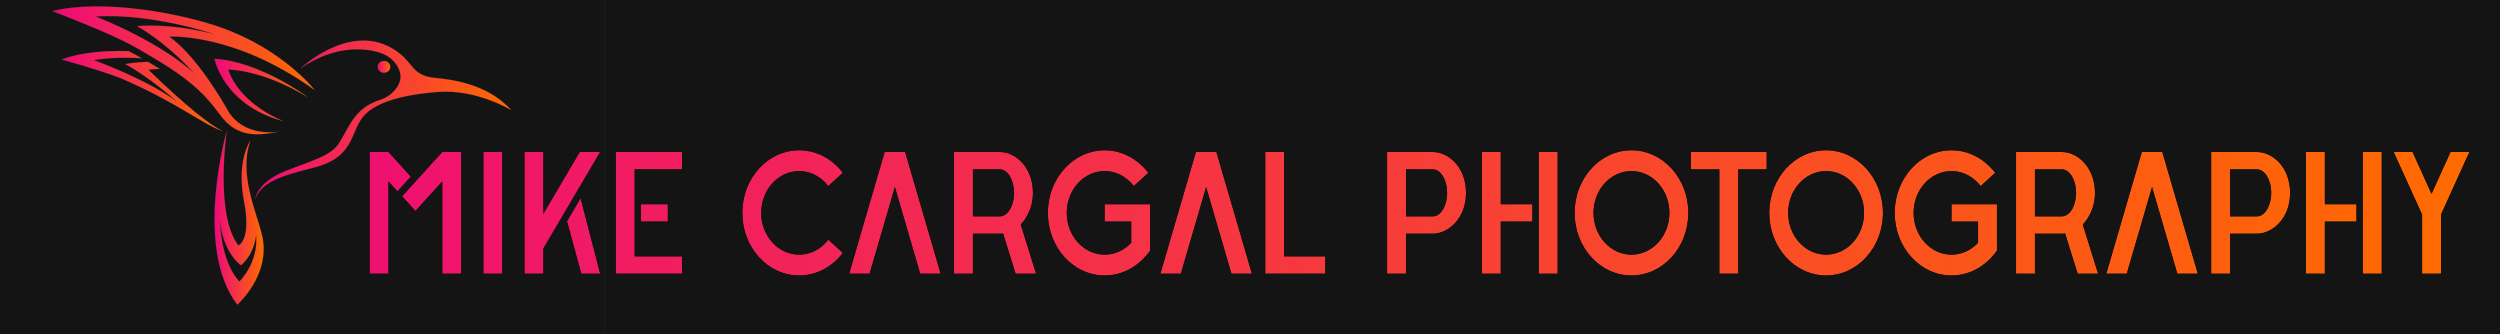
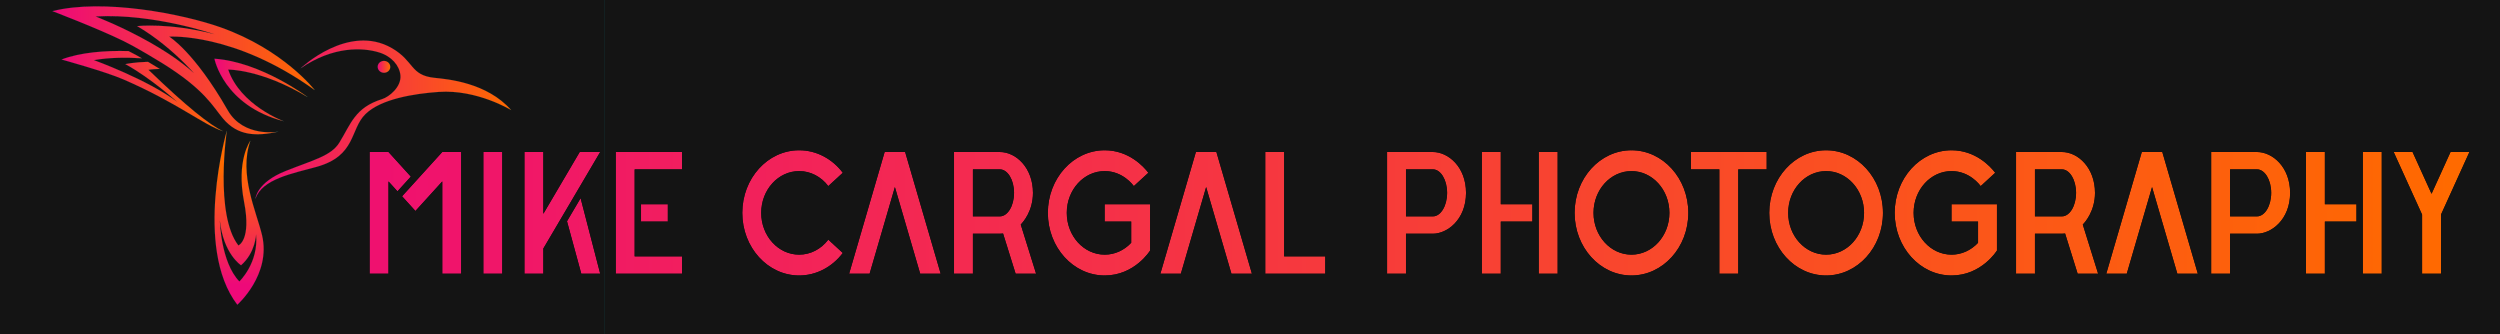
<svg xmlns="http://www.w3.org/2000/svg" width="100%" height="100%" viewBox="0 0 46875 6250" version="1.1" xml:space="preserve" style="fill-rule:evenodd;clip-rule:evenodd;stroke-linecap:round;stroke-linejoin:round;stroke-miterlimit:1.5;">
  <g transform="matrix(1.03596,0,0,1,3373.56,1250)">
    <rect x="-78.161" y="-484.301" width="41601.9" height="5407.84" style="fill:url(#_Linear1);" />
  </g>
  <g transform="matrix(1.09449,0,0,1,6738.24,2250)">
    <clipPath id="_clip2">
      <rect x="-1867.59" y="-1301.96" width="39434.2" height="6948.08" />
    </clipPath>
    <g clip-path="url(#_clip2)">
      <path d="M37469.1,-1301.96L37469.1,5646.12L-1965.18,5646.12L-1965.18,-1301.96L37469.1,-1301.96ZM1419.7,599.654L730.704,1430L960.367,1706.78L1419.7,1153.22L1419.7,2882.99L1744.49,2882.99L1744.49,599.654L1419.7,599.654ZM2448.22,2882.99L2448.22,599.654L2123.42,599.654L2123.42,2882.99L2448.22,2882.99ZM35823.7,599.654L35498.9,1382.51L35174.1,599.654L34849.3,599.654L35336.5,1773.94L35336.5,2882.99L35661.3,2882.99L35661.3,1773.94L36148.5,599.654L35823.7,599.654ZM3774.47,599.654L3151.94,1757.16L3151.94,599.654L2827.15,599.654L2827.15,2882.99L3151.94,2882.99L3151.94,2410.01L4126.33,599.654L3774.47,599.654ZM3556.41,1898.28L3801.53,2882.99L4126.33,2882.99L3790,1464.3L3556.41,1898.28ZM12767.2,1578.23L12767.2,1904.42L13222,1904.42L13222,2301.98C13100.8,2444.69 12938,2524.47 12768.6,2524.18C12409.8,2524.18 12119,2173.69 12119,1741.32C12119,1308.95 12409.8,958.464 12768.6,958.464C13079.7,958.464 13253.3,1219.38 13267.6,1240.13L13517.1,989.55C13435.7,871.827 13179.8,567.035 12768.6,567.035C12230.5,567.035 11794.2,1092.79 11794.2,1741.32C11794.2,2389.85 12230.5,2915.61 12768.6,2915.61C13282.9,2915.61 13545.9,2449.58 13546.8,2448.14L13546.8,1578.23L12767.2,1578.23ZM14682.2,599.654L14330.3,599.654L13721.3,2882.99L14073.2,2882.99L14506.2,1259.28L14939.3,2882.99L15291.2,2882.99L14682.2,599.654ZM15843.3,2556.8L15843.3,599.654L15518.5,599.654L15518.5,2882.99L16547,2882.99L16547,2556.8L15843.3,2556.8ZM18390.3,599.654L17605.3,599.654L17605.3,2882.99L17930.1,2882.99L17930.1,2132.75L18390.3,2132.75C18635,2132.75 18958.7,1870.17 18958.7,1366.2C18958.7,878.547 18654,599.654 18390.3,599.654ZM18390.3,1806.56L17930.1,1806.56L17930.1,925.845L18390.3,925.845C18524.8,925.845 18633.9,1122.99 18633.9,1366.2C18633.9,1609.41 18524.8,1806.56 18390.3,1806.56ZM19554.1,599.654L19229.3,599.654L19229.3,2882.99L19554.1,2882.99L19554.1,1904.42L20095.4,1904.42L20095.4,1578.23L19554.1,1578.23L19554.1,599.654ZM20528.5,2882.99L20528.5,599.654L20203.7,599.654L20203.7,2882.99L20528.5,2882.99ZM21792.5,567.035C21254.4,567.035 20818.1,1092.78 20818.1,1741.32C20818.1,2389.86 21254.4,2915.61 21792.5,2915.61C22330.6,2915.61 22766.9,2389.86 22766.9,1741.32C22766.9,1092.78 22330.6,567.035 21792.5,567.035ZM21792.5,2524.18C21433.7,2524.18 21142.9,2173.68 21142.9,1741.32C21142.9,1308.96 21433.7,958.464 21792.5,958.464C22151.3,958.464 22442.1,1308.96 22442.1,1741.32C22442.1,2173.68 22151.3,2524.18 21792.5,2524.18ZM22810.2,599.654L22810.2,925.845L23297.4,925.845L23297.4,2882.99L23622.2,2882.99L23622.2,925.845L24109.4,925.845L24109.4,599.654L22810.2,599.654ZM25127.1,567.035C24588.9,567.035 24152.7,1092.78 24152.7,1741.32C24152.7,2389.86 24588.9,2915.61 25127.1,2915.61C25665.2,2915.61 26101.4,2389.86 26101.4,1741.32C26101.4,1092.78 25665.2,567.035 25127.1,567.035ZM25127.1,2524.18C24768.3,2524.18 24477.5,2173.68 24477.5,1741.32C24477.5,1308.96 24768.3,958.464 25127.1,958.464C25485.8,958.464 25776.7,1308.96 25776.7,1741.32C25776.7,2173.68 25485.8,2524.18 25127.1,2524.18ZM27274.8,1578.23L27274.8,1904.42L27729.5,1904.42L27729.5,2301.98C27608.3,2444.69 27445.6,2524.47 27276.1,2524.18C26917.4,2524.18 26626.5,2173.69 26626.5,1741.32C26626.5,1308.95 26917.4,958.464 27276.1,958.464C27587.2,958.464 27760.8,1219.38 27775.2,1240.13L28024.7,989.55C27943.2,871.827 27687.4,567.035 27276.1,567.035C26738,567.035 26301.7,1092.79 26301.7,1741.32C26301.7,2389.85 26738,2915.61 27276.1,2915.61C27790.4,2915.61 28053.4,2449.58 28054.3,2448.14L28054.3,1578.23L27274.8,1578.23ZM29524.7,1960.16C29565,1915.77 29733.7,1707.07 29733.7,1366.2C29733.7,898.118 29445.3,599.654 29165.4,599.654L28380.4,599.654L28380.4,2882.99L28705.2,2882.99L28705.2,2132.75L29165.4,2132.75C29183.9,2132.75 29202.5,2131.53 29221,2129.11L29436,2882.99L29787.9,2882.99L29524.7,1960.16ZM29165.4,1806.56L28705.2,1806.56L28705.2,925.845L29165.4,925.845C29299.9,925.845 29408.9,1122.99 29408.9,1366.2C29408.9,1609.41 29299.9,1806.56 29165.4,1806.56ZM30886.8,599.654L30534.9,599.654L29925.9,2882.99L30277.8,2882.99L30710.8,1259.28L31143.9,2882.99L31495.8,2882.99L30886.8,599.654ZM32508,599.654L31723.1,599.654L31723.1,2882.99L32047.9,2882.99L32047.9,2132.75L32508,2132.75C32752.8,2132.75 33076.4,1870.17 33076.4,1366.2C33076.4,878.547 32771.8,599.654 32508,599.654ZM32508,1806.56L32047.9,1806.56L32047.9,925.845L32508,925.845C32642.6,925.845 32751.6,1122.99 32751.6,1366.2C32751.6,1609.41 32642.6,1806.56 32508,1806.56ZM33671.9,599.654L33347.1,599.654L33347.1,2882.99L33671.9,2882.99L33671.9,1904.42L34213.2,1904.42L34213.2,1578.23L33671.9,1578.23L33671.9,599.654ZM34646.3,2882.99L34646.3,599.654L34321.5,599.654L34321.5,2882.99L34646.3,2882.99ZM5528.36,599.654L4391.58,599.654L4391.58,2882.99L5528.36,2882.99L5528.36,2556.8L4716.37,2556.8L4716.37,925.845L5528.36,925.845L5528.36,599.654ZM5284.77,1904.42L5284.77,1578.23L4824.64,1578.23L4824.64,1904.42L5284.77,1904.42ZM7533.97,2524.18C7175.21,2524.18 6884.38,2173.69 6884.38,1741.32C6884.38,1308.95 7175.21,958.464 7533.97,958.464C7726.81,958.225 7909.71,1061.46 8033.02,1240.13L8282.52,989.55C8097.57,721.536 7823.22,566.675 7533.97,567.035C6995.84,567.035 6559.59,1092.79 6559.59,1741.32C6559.59,2389.85 6995.84,2915.61 7533.97,2915.61C7823.22,2915.97 8097.57,2761.11 8282.52,2493.09L8033.02,2242.51C7909.71,2421.18 7726.81,2524.42 7533.97,2524.18ZM9350.12,599.654L8998.26,599.654L8389.27,2882.99L8741.13,2882.99L9174.19,1259.28L9607.25,2882.99L9959.11,2882.99L9350.12,599.654ZM11330.7,1960.16C11371,1915.77 11539.8,1707.07 11539.8,1366.2C11539.8,898.118 11251.4,599.654 10971.4,599.654L10186.5,599.654L10186.5,2882.99L10511.3,2882.99L10511.3,2132.75L10971.4,2132.75C10990,2132.75 11008.5,2131.53 11027,2129.11L11242.1,2882.99L11593.9,2882.99L11330.7,1960.16ZM10971.4,1806.56L10511.3,1806.56L10511.3,925.845L10971.4,925.845C11105.9,925.845 11215,1122.99 11215,1366.2C11215,1609.41 11105.9,1806.56 10971.4,1806.56ZM499.445,599.654L174.649,599.654L174.649,2882.99L499.445,2882.99L499.445,1153.22L652.927,1338.18L882.592,1061.4L499.445,599.654Z" style="fill:rgb(20,20,20);" />
      <clipPath id="_clip3">
        <path d="M37469.1,-1301.96L37469.1,5646.12L-1965.18,5646.12L-1965.18,-1301.96L37469.1,-1301.96ZM1419.7,599.654L730.704,1430L960.367,1706.78L1419.7,1153.22L1419.7,2882.99L1744.49,2882.99L1744.49,599.654L1419.7,599.654ZM2448.22,2882.99L2448.22,599.654L2123.42,599.654L2123.42,2882.99L2448.22,2882.99ZM35823.7,599.654L35498.9,1382.51L35174.1,599.654L34849.3,599.654L35336.5,1773.94L35336.5,2882.99L35661.3,2882.99L35661.3,1773.94L36148.5,599.654L35823.7,599.654ZM3774.47,599.654L3151.94,1757.16L3151.94,599.654L2827.15,599.654L2827.15,2882.99L3151.94,2882.99L3151.94,2410.01L4126.33,599.654L3774.47,599.654ZM3556.41,1898.28L3801.53,2882.99L4126.33,2882.99L3790,1464.3L3556.41,1898.28ZM12767.2,1578.23L12767.2,1904.42L13222,1904.42L13222,2301.98C13100.8,2444.69 12938,2524.47 12768.6,2524.18C12409.8,2524.18 12119,2173.69 12119,1741.32C12119,1308.95 12409.8,958.464 12768.6,958.464C13079.7,958.464 13253.3,1219.38 13267.6,1240.13L13517.1,989.55C13435.7,871.827 13179.8,567.035 12768.6,567.035C12230.5,567.035 11794.2,1092.79 11794.2,1741.32C11794.2,2389.85 12230.5,2915.61 12768.6,2915.61C13282.9,2915.61 13545.9,2449.58 13546.8,2448.14L13546.8,1578.23L12767.2,1578.23ZM14682.2,599.654L14330.3,599.654L13721.3,2882.99L14073.2,2882.99L14506.2,1259.28L14939.3,2882.99L15291.2,2882.99L14682.2,599.654ZM15843.3,2556.8L15843.3,599.654L15518.5,599.654L15518.5,2882.99L16547,2882.99L16547,2556.8L15843.3,2556.8ZM18390.3,599.654L17605.3,599.654L17605.3,2882.99L17930.1,2882.99L17930.1,2132.75L18390.3,2132.75C18635,2132.75 18958.7,1870.17 18958.7,1366.2C18958.7,878.547 18654,599.654 18390.3,599.654ZM18390.3,1806.56L17930.1,1806.56L17930.1,925.845L18390.3,925.845C18524.8,925.845 18633.9,1122.99 18633.9,1366.2C18633.9,1609.41 18524.8,1806.56 18390.3,1806.56ZM19554.1,599.654L19229.3,599.654L19229.3,2882.99L19554.1,2882.99L19554.1,1904.42L20095.4,1904.42L20095.4,1578.23L19554.1,1578.23L19554.1,599.654ZM20528.5,2882.99L20528.5,599.654L20203.7,599.654L20203.7,2882.99L20528.5,2882.99ZM21792.5,567.035C21254.4,567.035 20818.1,1092.78 20818.1,1741.32C20818.1,2389.86 21254.4,2915.61 21792.5,2915.61C22330.6,2915.61 22766.9,2389.86 22766.9,1741.32C22766.9,1092.78 22330.6,567.035 21792.5,567.035ZM21792.5,2524.18C21433.7,2524.18 21142.9,2173.68 21142.9,1741.32C21142.9,1308.96 21433.7,958.464 21792.5,958.464C22151.3,958.464 22442.1,1308.96 22442.1,1741.32C22442.1,2173.68 22151.3,2524.18 21792.5,2524.18ZM22810.2,599.654L22810.2,925.845L23297.4,925.845L23297.4,2882.99L23622.2,2882.99L23622.2,925.845L24109.4,925.845L24109.4,599.654L22810.2,599.654ZM25127.1,567.035C24588.9,567.035 24152.7,1092.78 24152.7,1741.32C24152.7,2389.86 24588.9,2915.61 25127.1,2915.61C25665.2,2915.61 26101.4,2389.86 26101.4,1741.32C26101.4,1092.78 25665.2,567.035 25127.1,567.035ZM25127.1,2524.18C24768.3,2524.18 24477.5,2173.68 24477.5,1741.32C24477.5,1308.96 24768.3,958.464 25127.1,958.464C25485.8,958.464 25776.7,1308.96 25776.7,1741.32C25776.7,2173.68 25485.8,2524.18 25127.1,2524.18ZM27274.8,1578.23L27274.8,1904.42L27729.5,1904.42L27729.5,2301.98C27608.3,2444.69 27445.6,2524.47 27276.1,2524.18C26917.4,2524.18 26626.5,2173.69 26626.5,1741.32C26626.5,1308.95 26917.4,958.464 27276.1,958.464C27587.2,958.464 27760.8,1219.38 27775.2,1240.13L28024.7,989.55C27943.2,871.827 27687.4,567.035 27276.1,567.035C26738,567.035 26301.7,1092.79 26301.7,1741.32C26301.7,2389.85 26738,2915.61 27276.1,2915.61C27790.4,2915.61 28053.4,2449.58 28054.3,2448.14L28054.3,1578.23L27274.8,1578.23ZM29524.7,1960.16C29565,1915.77 29733.7,1707.07 29733.7,1366.2C29733.7,898.118 29445.3,599.654 29165.4,599.654L28380.4,599.654L28380.4,2882.99L28705.2,2882.99L28705.2,2132.75L29165.4,2132.75C29183.9,2132.75 29202.5,2131.53 29221,2129.11L29436,2882.99L29787.9,2882.99L29524.7,1960.16ZM29165.4,1806.56L28705.2,1806.56L28705.2,925.845L29165.4,925.845C29299.9,925.845 29408.9,1122.99 29408.9,1366.2C29408.9,1609.41 29299.9,1806.56 29165.4,1806.56ZM30886.8,599.654L30534.9,599.654L29925.9,2882.99L30277.8,2882.99L30710.8,1259.28L31143.9,2882.99L31495.8,2882.99L30886.8,599.654ZM32508,599.654L31723.1,599.654L31723.1,2882.99L32047.9,2882.99L32047.9,2132.75L32508,2132.75C32752.8,2132.75 33076.4,1870.17 33076.4,1366.2C33076.4,878.547 32771.8,599.654 32508,599.654ZM32508,1806.56L32047.9,1806.56L32047.9,925.845L32508,925.845C32642.6,925.845 32751.6,1122.99 32751.6,1366.2C32751.6,1609.41 32642.6,1806.56 32508,1806.56ZM33671.9,599.654L33347.1,599.654L33347.1,2882.99L33671.9,2882.99L33671.9,1904.42L34213.2,1904.42L34213.2,1578.23L33671.9,1578.23L33671.9,599.654ZM34646.3,2882.99L34646.3,599.654L34321.5,599.654L34321.5,2882.99L34646.3,2882.99ZM5528.36,599.654L4391.58,599.654L4391.58,2882.99L5528.36,2882.99L5528.36,2556.8L4716.37,2556.8L4716.37,925.845L5528.36,925.845L5528.36,599.654ZM5284.77,1904.42L5284.77,1578.23L4824.64,1578.23L4824.64,1904.42L5284.77,1904.42ZM7533.97,2524.18C7175.21,2524.18 6884.38,2173.69 6884.38,1741.32C6884.38,1308.95 7175.21,958.464 7533.97,958.464C7726.81,958.225 7909.71,1061.46 8033.02,1240.13L8282.52,989.55C8097.57,721.536 7823.22,566.675 7533.97,567.035C6995.84,567.035 6559.59,1092.79 6559.59,1741.32C6559.59,2389.85 6995.84,2915.61 7533.97,2915.61C7823.22,2915.97 8097.57,2761.11 8282.52,2493.09L8033.02,2242.51C7909.71,2421.18 7726.81,2524.42 7533.97,2524.18ZM9350.12,599.654L8998.26,599.654L8389.27,2882.99L8741.13,2882.99L9174.19,1259.28L9607.25,2882.99L9959.11,2882.99L9350.12,599.654ZM11330.7,1960.16C11371,1915.77 11539.8,1707.07 11539.8,1366.2C11539.8,898.118 11251.4,599.654 10971.4,599.654L10186.5,599.654L10186.5,2882.99L10511.3,2882.99L10511.3,2132.75L10971.4,2132.75C10990,2132.75 11008.5,2131.53 11027,2129.11L11242.1,2882.99L11593.9,2882.99L11330.7,1960.16ZM10971.4,1806.56L10511.3,1806.56L10511.3,925.845L10971.4,925.845C11105.9,925.845 11215,1122.99 11215,1366.2C11215,1609.41 11105.9,1806.56 10971.4,1806.56ZM499.445,599.654L174.649,599.654L174.649,2882.99L499.445,2882.99L499.445,1153.22L652.927,1338.18L882.592,1061.4L499.445,599.654Z" />
      </clipPath>
      <g clip-path="url(#_clip3)">
        <g transform="matrix(0.918257,0,0,1,-9343.21,-1000)">
          <path d="M50979.5,-301.961L50979.5,6646.12L8034.82,6646.12L8034.82,-301.961L50979.5,-301.961ZM15930.2,2904.42L15930.2,2578.22L15429.1,2578.22L15429.1,2904.42L15930.2,2904.42ZM18379.6,3524.18C17988.9,3524.18 17672.2,3173.69 17672.2,2741.32C17672.2,2308.95 17988.9,1958.46 18379.6,1958.46C18589.6,1958.23 18788.8,2061.46 18923.1,2240.13L19194.8,1989.55C18993.4,1721.54 18694.6,1566.67 18379.6,1567.04C17793.5,1567.04 17318.5,2092.79 17318.5,2741.32C17318.5,3389.85 17793.5,3915.61 18379.6,3915.61C18694.6,3915.97 18993.4,3761.11 19194.8,3493.09L18923.1,3242.51C18788.8,3421.18 18589.6,3524.42 18379.6,3524.18ZM20357.4,1599.65L19974.2,1599.65L19311,3882.99L19694.2,3882.99L20165.8,2259.28L20637.4,3882.99L21020.6,3882.99L20357.4,1599.65ZM32530.9,3882.99L32530.9,1599.65L32177.2,1599.65L32177.2,3882.99L32530.9,3882.99ZM33907.4,1567.04C33321.3,1567.04 32846.3,2092.78 32846.3,2741.32C32846.3,3389.86 33321.3,3915.61 33907.4,3915.61C34493.4,3915.61 34968.5,3389.86 34968.5,2741.32C34968.5,2092.78 34493.4,1567.04 33907.4,1567.04ZM42327.9,2960.16C42371.8,2915.77 42555.6,2707.07 42555.6,2366.2C42555.6,1898.12 42241.5,1599.65 41936.6,1599.65L41081.8,1599.65L41081.8,3882.99L41435.5,3882.99L41435.5,3132.75L41936.6,3132.75C41956.8,3132.75 41977,3131.53 41997.2,3129.11L42231.3,3882.99L42614.5,3882.99L42327.9,2960.16ZM37538.8,1567.04C36952.8,1567.04 36477.7,2092.78 36477.7,2741.32C36477.7,3389.86 36952.8,3915.61 37538.8,3915.61C38124.8,3915.61 38599.9,3389.86 38599.9,2741.32C38599.9,2092.78 38124.8,1567.04 37538.8,1567.04ZM16195.4,1599.65L14957.5,1599.65L14957.5,3882.99L16195.4,3882.99L16195.4,3556.8L15311.2,3556.8L15311.2,1925.85L16195.4,1925.85L16195.4,1599.65ZM14047.9,2898.28L14314.9,3882.99L14668.6,3882.99L14302.3,2464.3L14047.9,2898.28ZM47905.4,3882.99L47905.4,1599.65L47551.7,1599.65L47551.7,3882.99L47905.4,3882.99ZM49187.6,1599.65L48833.9,2382.51L48480.2,1599.65L48126.5,1599.65L48657,2773.94L48657,3882.99L49010.7,3882.99L49010.7,2773.94L49541.3,1599.65L49187.6,1599.65ZM24078.7,2578.22L24078.7,2904.42L24573.9,2904.42L24573.9,3301.98C24442,3444.69 24264.7,3524.47 24080.2,3524.18C23689.5,3524.18 23372.8,3173.69 23372.8,2741.32C23372.8,2308.95 23689.5,1958.46 24080.2,1958.46C24419,1958.46 24608,2219.38 24623.7,2240.13L24895.4,1989.55C24806.6,1871.83 24528,1567.04 24080.2,1567.04C23494.2,1567.04 23019.1,2092.79 23019.1,2741.32C23019.1,3389.85 23494.2,3915.61 24080.2,3915.61C24640.2,3915.61 24926.7,3449.58 24927.6,3448.14L24927.6,2578.23L24078.7,2578.22ZM14285.4,1599.65L13607.5,2757.16L13607.5,1599.65L13253.8,1599.65L13253.8,3882.99L13607.5,3882.99L13607.5,3410.01L14668.6,1599.65L14285.4,1599.65ZM39877.7,2578.22L39877.7,2904.42L40372.9,2904.42L40372.9,3301.98C40240.9,3444.69 40063.7,3524.47 39879.2,3524.18C39488.5,3524.18 39171.8,3173.69 39171.8,2741.32C39171.8,2308.95 39488.5,1958.46 39879.2,1958.46C40218,1958.46 40407,2219.38 40422.6,2240.13L40694.4,1989.55C40605.6,1871.83 40327,1567.04 39879.2,1567.04C39293.1,1567.04 38818,2092.79 38818,2741.32C38818,3389.85 39293.1,3915.61 39879.2,3915.61C40439.2,3915.61 40725.7,3449.58 40726.6,3448.14L40726.6,2578.23L39877.7,2578.22ZM31469.8,1599.65L31116,1599.65L31116,3882.99L31469.8,3882.99L31469.8,2904.42L32059.3,2904.42L32059.3,2578.22L31469.8,2578.22L31469.8,1599.65ZM26164.1,1599.65L25780.9,1599.65L25117.7,3882.99L25500.9,3882.99L25972.5,2259.28L26444.1,3882.99L26827.3,3882.99L26164.1,1599.65ZM43811.2,1599.65L43428,1599.65L42764.8,3882.99L43148,3882.99L43619.6,2259.28L44091.3,3882.99L44474.4,3882.99L43811.2,1599.65ZM10718.8,1599.65L10365.1,1599.65L10365.1,3882.99L10718.8,3882.99L10718.8,2153.22L10886,2338.18L11136.1,2061.4L10718.8,1599.65ZM30202.3,1599.65L29347.5,1599.65L29347.5,3882.99L29701.2,3882.99L29701.2,3132.75L30202.3,3132.75C30468.9,3132.75 30821.3,2870.17 30821.3,2366.2C30821.3,1878.55 30489.5,1599.65 30202.3,1599.65ZM27428.6,3556.8L27428.6,1599.65L27074.9,1599.65L27074.9,3882.99L28195,3882.99L28195,3556.8L27428.6,3556.8ZM22514.3,2960.16C22558.2,2915.77 22742,2707.07 22742,2366.2C22742,1898.12 22427.9,1599.65 22123,1599.65L21268.2,1599.65L21268.2,3882.99L21621.9,3882.99L21621.9,3132.75L22123,3132.75C22143.2,3132.75 22163.5,3131.53 22183.6,3129.11L22417.8,3882.99L22800.9,3882.99L22514.3,2960.16ZM46844.3,1599.65L46490.6,1599.65L46490.6,3882.99L46844.3,3882.99L46844.3,2904.42L47433.8,2904.42L47433.8,2578.22L46844.3,2578.22L46844.3,1599.65ZM12841.1,3882.99L12841.1,1599.65L12487.4,1599.65L12487.4,3882.99L12841.1,3882.99ZM35015.7,1599.65L35015.7,1925.85L35546.2,1925.85L35546.2,3882.99L35900,3882.99L35900,1925.85L36430.5,1925.85L36430.5,1599.65L35015.7,1599.65ZM11721,1599.65L10970.7,2430L11220.8,2706.78L11721,2153.22L11721,3882.99L12074.7,3882.99L12074.7,1599.65L11721,1599.65ZM45576.8,1599.65L44722,1599.65L44722,3882.99L45075.7,3882.99L45075.7,3132.75L45576.8,3132.75C45843.4,3132.75 46195.8,2870.17 46195.8,2366.2C46195.8,1878.55 45864,1599.65 45576.8,1599.65Z" style="fill:rgb(20,20,20);" />
        </g>
        <g transform="matrix(0.918257,0,0,1,-9343.21,-1000)">
          <path d="M22123,2806.56L21621.9,2806.56L21621.9,1925.85L22123,1925.85C22269.5,1925.85 22388.3,2122.99 22388.3,2366.2C22388.3,2609.41 22269.5,2806.56 22123,2806.56Z" style="fill:rgb(20,20,20);" />
        </g>
        <g transform="matrix(0.918257,0,0,1,-9343.21,-1000)">
          <path d="M30202.3,2806.56L29701.2,2806.56L29701.2,1925.85L30202.3,1925.85C30348.8,1925.85 30467.6,2122.99 30467.6,2366.2C30467.6,2609.41 30348.8,2806.56 30202.3,2806.56Z" style="fill:rgb(20,20,20);" />
        </g>
        <g transform="matrix(0.918257,0,0,1,-9343.21,-1000)">
          <path d="M33907.4,3524.18C33516.7,3524.18 33200,3173.68 33200,2741.32C33200,2308.96 33516.7,1958.46 33907.4,1958.46C34298.1,1958.46 34614.8,2308.96 34614.8,2741.32C34614.8,3173.68 34298.1,3524.18 33907.4,3524.18Z" style="fill:rgb(20,20,20);" />
        </g>
        <g transform="matrix(0.918257,0,0,1,-9343.21,-1000)">
          <path d="M37538.8,3524.18C37148.1,3524.18 36831.4,3173.68 36831.4,2741.32C36831.4,2308.96 37148.1,1958.46 37538.8,1958.46C37929.5,1958.46 38246.2,2308.96 38246.2,2741.32C38246.2,3173.68 37929.5,3524.18 37538.8,3524.18Z" style="fill:rgb(20,20,20);" />
        </g>
        <g transform="matrix(0.918257,0,0,1,-9343.21,-1000)">
          <path d="M41936.6,2806.56L41435.5,2806.56L41435.5,1925.85L41936.6,1925.85C42083.1,1925.85 42201.9,2122.99 42201.9,2366.2C42201.9,2609.41 42083.1,2806.56 41936.6,2806.56Z" style="fill:rgb(20,20,20);" />
        </g>
        <g transform="matrix(0.918257,0,0,1,-9343.21,-1000)">
          <path d="M45576.8,2806.56L45075.7,2806.56L45075.7,1925.85L45576.8,1925.85C45723.4,1925.85 45842.1,2122.99 45842.1,2366.2C45842.1,2609.41 45723.4,2806.56 45576.8,2806.56Z" style="fill:rgb(20,20,20);" />
        </g>
      </g>
      <path d="M37469.1,-1301.96L37469.1,5646.12L-1965.18,5646.12L-1965.18,-1301.96L37469.1,-1301.96ZM1419.7,599.654L730.704,1430L960.367,1706.78L1419.7,1153.22L1419.7,2882.99L1744.49,2882.99L1744.49,599.654L1419.7,599.654ZM2448.22,2882.99L2448.22,599.654L2123.42,599.654L2123.42,2882.99L2448.22,2882.99ZM35823.7,599.654L35498.9,1382.51L35174.1,599.654L34849.3,599.654L35336.5,1773.94L35336.5,2882.99L35661.3,2882.99L35661.3,1773.94L36148.5,599.654L35823.7,599.654ZM3774.47,599.654L3151.94,1757.16L3151.94,599.654L2827.15,599.654L2827.15,2882.99L3151.94,2882.99L3151.94,2410.01L4126.33,599.654L3774.47,599.654ZM3556.41,1898.28L3801.53,2882.99L4126.33,2882.99L3790,1464.3L3556.41,1898.28ZM12767.2,1578.23L12767.2,1904.42L13222,1904.42L13222,2301.98C13100.8,2444.69 12938,2524.47 12768.6,2524.18C12409.8,2524.18 12119,2173.69 12119,1741.32C12119,1308.95 12409.8,958.464 12768.6,958.464C13079.7,958.464 13253.3,1219.38 13267.6,1240.13L13517.1,989.55C13435.7,871.827 13179.8,567.035 12768.6,567.035C12230.5,567.035 11794.2,1092.79 11794.2,1741.32C11794.2,2389.85 12230.5,2915.61 12768.6,2915.61C13282.9,2915.61 13545.9,2449.58 13546.8,2448.14L13546.8,1578.23L12767.2,1578.23ZM14682.2,599.654L14330.3,599.654L13721.3,2882.99L14073.2,2882.99L14506.2,1259.28L14939.3,2882.99L15291.2,2882.99L14682.2,599.654ZM15843.3,2556.8L15843.3,599.654L15518.5,599.654L15518.5,2882.99L16547,2882.99L16547,2556.8L15843.3,2556.8ZM18390.3,599.654L17605.3,599.654L17605.3,2882.99L17930.1,2882.99L17930.1,2132.75L18390.3,2132.75C18635,2132.75 18958.7,1870.17 18958.7,1366.2C18958.7,878.547 18654,599.654 18390.3,599.654ZM18390.3,1806.56L17930.1,1806.56L17930.1,925.845L18390.3,925.845C18524.8,925.845 18633.9,1122.99 18633.9,1366.2C18633.9,1609.41 18524.8,1806.56 18390.3,1806.56ZM19554.1,599.654L19229.3,599.654L19229.3,2882.99L19554.1,2882.99L19554.1,1904.42L20095.4,1904.42L20095.4,1578.23L19554.1,1578.23L19554.1,599.654ZM20528.5,2882.99L20528.5,599.654L20203.7,599.654L20203.7,2882.99L20528.5,2882.99ZM21792.5,567.035C21254.4,567.035 20818.1,1092.78 20818.1,1741.32C20818.1,2389.86 21254.4,2915.61 21792.5,2915.61C22330.6,2915.61 22766.9,2389.86 22766.9,1741.32C22766.9,1092.78 22330.6,567.035 21792.5,567.035ZM21792.5,2524.18C21433.7,2524.18 21142.9,2173.68 21142.9,1741.32C21142.9,1308.96 21433.7,958.464 21792.5,958.464C22151.3,958.464 22442.1,1308.96 22442.1,1741.32C22442.1,2173.68 22151.3,2524.18 21792.5,2524.18ZM22810.2,599.654L22810.2,925.845L23297.4,925.845L23297.4,2882.99L23622.2,2882.99L23622.2,925.845L24109.4,925.845L24109.4,599.654L22810.2,599.654ZM25127.1,567.035C24588.9,567.035 24152.7,1092.78 24152.7,1741.32C24152.7,2389.86 24588.9,2915.61 25127.1,2915.61C25665.2,2915.61 26101.4,2389.86 26101.4,1741.32C26101.4,1092.78 25665.2,567.035 25127.1,567.035ZM25127.1,2524.18C24768.3,2524.18 24477.5,2173.68 24477.5,1741.32C24477.5,1308.96 24768.3,958.464 25127.1,958.464C25485.8,958.464 25776.7,1308.96 25776.7,1741.32C25776.7,2173.68 25485.8,2524.18 25127.1,2524.18ZM27274.8,1578.23L27274.8,1904.42L27729.5,1904.42L27729.5,2301.98C27608.3,2444.69 27445.6,2524.47 27276.1,2524.18C26917.4,2524.18 26626.5,2173.69 26626.5,1741.32C26626.5,1308.95 26917.4,958.464 27276.1,958.464C27587.2,958.464 27760.8,1219.38 27775.2,1240.13L28024.7,989.55C27943.2,871.827 27687.4,567.035 27276.1,567.035C26738,567.035 26301.7,1092.79 26301.7,1741.32C26301.7,2389.85 26738,2915.61 27276.1,2915.61C27790.4,2915.61 28053.4,2449.58 28054.3,2448.14L28054.3,1578.23L27274.8,1578.23ZM29524.7,1960.16C29565,1915.77 29733.7,1707.07 29733.7,1366.2C29733.7,898.118 29445.3,599.654 29165.4,599.654L28380.4,599.654L28380.4,2882.99L28705.2,2882.99L28705.2,2132.75L29165.4,2132.75C29183.9,2132.75 29202.5,2131.53 29221,2129.11L29436,2882.99L29787.9,2882.99L29524.7,1960.16ZM29165.4,1806.56L28705.2,1806.56L28705.2,925.845L29165.4,925.845C29299.9,925.845 29408.9,1122.99 29408.9,1366.2C29408.9,1609.41 29299.9,1806.56 29165.4,1806.56ZM30886.8,599.654L30534.9,599.654L29925.9,2882.99L30277.8,2882.99L30710.8,1259.28L31143.9,2882.99L31495.8,2882.99L30886.8,599.654ZM32508,599.654L31723.1,599.654L31723.1,2882.99L32047.9,2882.99L32047.9,2132.75L32508,2132.75C32752.8,2132.75 33076.4,1870.17 33076.4,1366.2C33076.4,878.547 32771.8,599.654 32508,599.654ZM32508,1806.56L32047.9,1806.56L32047.9,925.845L32508,925.845C32642.6,925.845 32751.6,1122.99 32751.6,1366.2C32751.6,1609.41 32642.6,1806.56 32508,1806.56ZM33671.9,599.654L33347.1,599.654L33347.1,2882.99L33671.9,2882.99L33671.9,1904.42L34213.2,1904.42L34213.2,1578.23L33671.9,1578.23L33671.9,599.654ZM34646.3,2882.99L34646.3,599.654L34321.5,599.654L34321.5,2882.99L34646.3,2882.99ZM5528.36,599.654L4391.58,599.654L4391.58,2882.99L5528.36,2882.99L5528.36,2556.8L4716.37,2556.8L4716.37,925.845L5528.36,925.845L5528.36,599.654ZM5284.77,1904.42L5284.77,1578.23L4824.64,1578.23L4824.64,1904.42L5284.77,1904.42ZM7533.97,2524.18C7175.21,2524.18 6884.38,2173.69 6884.38,1741.32C6884.38,1308.95 7175.21,958.464 7533.97,958.464C7726.81,958.225 7909.71,1061.46 8033.02,1240.13L8282.52,989.55C8097.57,721.536 7823.22,566.675 7533.97,567.035C6995.84,567.035 6559.59,1092.79 6559.59,1741.32C6559.59,2389.85 6995.84,2915.61 7533.97,2915.61C7823.22,2915.97 8097.57,2761.11 8282.52,2493.09L8033.02,2242.51C7909.71,2421.18 7726.81,2524.42 7533.97,2524.18ZM9350.12,599.654L8998.26,599.654L8389.27,2882.99L8741.13,2882.99L9174.19,1259.28L9607.25,2882.99L9959.11,2882.99L9350.12,599.654ZM11330.7,1960.16C11371,1915.77 11539.8,1707.07 11539.8,1366.2C11539.8,898.118 11251.4,599.654 10971.4,599.654L10186.5,599.654L10186.5,2882.99L10511.3,2882.99L10511.3,2132.75L10971.4,2132.75C10990,2132.75 11008.5,2131.53 11027,2129.11L11242.1,2882.99L11593.9,2882.99L11330.7,1960.16ZM10971.4,1806.56L10511.3,1806.56L10511.3,925.845L10971.4,925.845C11105.9,925.845 11215,1122.99 11215,1366.2C11215,1609.41 11105.9,1806.56 10971.4,1806.56ZM499.445,599.654L174.649,599.654L174.649,2882.99L499.445,2882.99L499.445,1153.22L652.927,1338.18L882.592,1061.4L499.445,599.654Z" style="fill:none;stroke:black;stroke-width:0.95px;" />
    </g>
  </g>
  <g transform="matrix(1.17162,0,0,1.59985,-3404.76,-511.793)">
    <rect x="-127.867" y="-187.28" width="8828.95" height="5334.31" style="fill:rgb(20,20,20);" />
  </g>
-   <g transform="matrix(5.31476,0,0,1.59985,931.056,-5659.8)">
+   <g transform="matrix(5.31476,0,0,0.265294,946.504,-73.9938)">
    <rect x="-127.867" y="-187.28" width="8828.95" height="5334.31" style="fill:rgb(20,20,20);" />
  </g>
  <g id="ink_ext_XXXXXX" transform="matrix(14.9815,0,0,-14.9815,-300.409,8280.26)">
    <g>
      <g id="g10" transform="matrix(0.100502,0,0,0.1,-29.0204,0)">
        <path d="M8017.04,7068.44L8017.04,-10.941L-6.422,-10.941L-6.422,7068.44L8017.04,7068.44ZM5348.15,4686.46C5350.24,4727.41 5316.89,4762.4 5273.67,4764.61C5230.44,4766.81 5193.71,4735.4 5191.61,4694.45C5189.52,4653.5 5222.87,4618.51 5266.1,4616.3C5309.32,4614.1 5346.06,4645.51 5348.15,4686.46ZM4233.17,4672.76C4637.21,4952.93 5009.6,4932.91 5208.49,4871.25C5365.46,4822.59 5462.78,4707.6 5475,4585.17C5489.55,4439.36 5333.33,4313.5 5248,4286.83C4908.28,4180.67 4858.53,3977.21 4715,3742.67C4612.5,3575.17 4390,3524.54 4047.55,3387.73C3680.08,3240.92 3670,3040.85 3670,3040.85C3751.5,3287.67 4136.26,3356.95 4429.11,3438.41C4926.66,3576.83 4844.2,3908.72 5040,4100.17C5233.13,4289.01 5643.44,4355.07 5952.26,4376.85C6429.37,4410.5 6853.5,4149.05 6853.5,4149.05C6552,4494.02 6062.19,4536.04 5901.06,4552.5C5594.01,4583.87 5650.08,4759.78 5370.14,4923.16C4826.73,5240.32 4233.17,4672.76 4233.17,4672.76ZM3751.21,2583.82C3681.52,2879 3459.11,3344.07 3605.84,3764.69C3605.84,3764.69 3426.96,3521.51 3528.01,2999.93C3621.05,2519.71 3456.8,2454.86 3456.8,2454.86C3158.59,2841.51 3312.63,3889.27 3312.63,3889.27C3312.63,3889.27 2893.81,2435.26 3443.58,1713.44C3443.58,1713.44 3867.84,2089.79 3751.21,2583.82ZM3469.19,2004.33C3235.67,2246.43 3225.79,2770.07 3225.79,2770.07C3268.62,2350.44 3490.01,2207.29 3490.01,2207.29C3670.72,2365.47 3677.22,2595.32 3677.22,2595.32C3712.3,2236.22 3469.19,2004.33 3469.19,2004.33ZM3263.3,3884.76C3099.44,3965.27 2815.89,4188.08 2336.54,4653.42C2336.54,4653.42 2387.02,4662.6 2477.85,4664.47C2432.49,4692.73 2383.71,4722.25 2331.06,4753.19C2153.53,4748.57 2049.27,4724.46 2049.27,4724.46C2366.03,4551.42 2696,4250.87 2696,4250.87C2326.58,4531.46 1656.79,4774.73 1656.79,4774.73C1860.05,4809.32 2071.67,4809.78 2255.08,4797.29C2231.22,4810.99 2206.74,4824.91 2181.43,4839.14C2154.55,4854.26 2123.03,4870.57 2088.4,4887.58C1795.06,4896 1487.38,4870.91 1255.04,4782.33C1255.04,4782.33 1800.89,4631.27 2026.98,4532.53C2697.14,4239.84 3012.96,3970.84 3263.3,3884.76ZM2594.59,5068.49C2594.59,5068.49 3403.58,5125.56 4407.55,4399.47C4407.55,4399.47 4020.12,4905.76 3234.61,5184.99C2768.27,5350.76 1777.3,5548.62 1141.31,5387.53C1141.31,5387.53 1696.41,5175.68 2023.89,5014.8C2066.86,4993.69 2105.97,4973.45 2139.33,4954.69C2170.73,4937.04 2201.11,4919.76 2230.72,4902.77C2263.16,4884.15 2294.64,4865.89 2325,4848.04C2390.33,4809.64 2450.86,4773.01 2507.15,4737.95C3038.85,4406.68 3141.94,4190.85 3264.69,4044.53C3451.55,3821.8 3678.69,3820.87 3953.3,3878.6C3953.3,3878.6 3521.35,3800.52 3324.02,4147.05C2904.38,4884 2594.59,5068.49 2594.59,5068.49ZM2903.87,4610.94C2860.05,4651 2813.27,4689.92 2764.55,4727.58C2713.45,4767.06 2660.2,4805.13 2605.91,4841.61C2593.27,4850.11 2580.58,4858.53 2567.84,4866.85C2498.97,4911.83 2428.89,4954.21 2359.81,4993.66C2005.7,5195.88 1678.05,5320.89 1678.05,5320.89C2396.88,5362.67 3158.95,5098.69 3158.95,5098.69C2589.19,5245.85 2196.33,5200.27 2196.33,5200.27C2314.36,5131.21 2423.41,5052.58 2518.87,4975.74C2571.63,4933.28 2620.17,4891.42 2663.76,4851.98C2669.91,4846.41 2676.03,4840.87 2681.98,4835.4C2726.58,4794.47 2765.38,4756.7 2797.61,4724.19C2865.38,4655.82 2903.87,4610.94 2903.87,4610.94ZM4317.84,4312.64C4317.84,4312.64 3740.48,4751.06 3158.69,4792.15C3158.69,4792.15 3270.9,4206.61 4020.07,4010.15C4020.07,4010.15 3479.86,4209.53 3329.63,4656.54C3329.63,4656.54 3743.03,4661.37 4317.84,4312.64Z" style="fill:none;stroke:rgb(0,240,255);stroke-width:0.67px;stroke-linecap:butt;stroke-miterlimit:2;" />
      </g>
      <g transform="matrix(0.164437,0,0,-0.163615,-580.239,747.995)">
        <path d="M5346.66,2197.34C5193.65,2144.73 5000.63,1980.32 4591.03,1801.43C4452.85,1741.08 4119.23,1648.76 4119.23,1648.76C4261.24,1594.62 4449.29,1579.28 4628.57,1584.43C4649.74,1594.82 4669,1604.79 4685.43,1614.03C4700.9,1622.73 4715.86,1631.24 4730.45,1639.61C4618.35,1631.98 4489.01,1632.26 4364.78,1653.4C4364.78,1653.4 4774.15,1802.09 4999.93,1973.58C4999.93,1973.58 4798.26,1789.89 4604.66,1684.12C4604.66,1684.12 4668.38,1669.39 4776.89,1666.57C4809.06,1685.48 4838.88,1703.52 4866.6,1720.79C4811.09,1721.93 4780.23,1727.54 4780.23,1727.54C5073.21,2011.96 5246.51,2148.14 5346.66,2197.34Z" style="fill:url(#_Linear4);" />
      </g>
      <g transform="matrix(0.164437,0,0,-0.163615,-580.239,747.995)">
        <path d="M5644.87,2992.46C5716.15,3294.41 5456.85,3524.43 5456.85,3524.43C5120.83,3083.26 5376.81,2194.59 5376.81,2194.59C5376.81,2194.59 5282.66,2834.97 5464.93,3071.28C5464.93,3071.28 5565.31,3031.65 5508.45,2738.14C5446.69,2419.36 5556.02,2270.73 5556.02,2270.73C5466.34,2527.81 5602.27,2812.05 5644.87,2992.46ZM5472.5,3346.64C5472.5,3346.64 5621.09,3204.91 5599.64,2985.43C5599.64,2985.43 5595.67,3125.92 5485.22,3222.6C5485.22,3222.6 5349.91,3135.1 5323.73,2878.63C5323.73,2878.63 5329.77,3198.67 5472.5,3346.64Z" style="fill:url(#_Linear5);" />
      </g>
      <g transform="matrix(0.164437,0,0,-0.163615,-580.239,747.995)">
        <path d="M6620.9,1707.35C6619.62,1732.38 6597.17,1751.58 6570.75,1750.23C6544.33,1748.88 6523.95,1727.5 6525.22,1702.47C6526.51,1677.44 6548.96,1658.24 6575.38,1659.59C6601.79,1660.94 6622.18,1682.32 6620.9,1707.35Z" style="fill:url(#_Linear6);" />
      </g>
      <g transform="matrix(0.164437,0,0,-0.163615,-580.239,747.995)">
        <path d="M5939.44,1715.72C5939.44,1715.72 6302.21,1368.84 6634.34,1562.68C6805.44,1662.54 6771.17,1770.05 6958.83,1789.23C7057.31,1799.29 7356.68,1824.97 7540.95,2035.81C7540.95,2035.81 7281.73,1876.02 6990.13,1896.58C6801.38,1909.89 6550.6,1950.27 6432.56,2065.68C6312.89,2182.7 6363.29,2385.55 6059.19,2470.15C5880.2,2519.93 5645.04,2562.28 5595.23,2713.13C5595.23,2713.13 5601.39,2590.85 5825.99,2501.12C6035.29,2417.5 6171.28,2386.56 6233.93,2284.19C6321.65,2140.84 6352.06,2016.48 6559.69,1951.6C6611.84,1935.3 6707.32,1858.38 6698.43,1769.26C6690.96,1694.43 6631.48,1624.15 6535.54,1594.41C6413.98,1556.72 6186.38,1544.49 5939.44,1715.72Z" style="fill:url(#_Linear7);" />
      </g>
      <g transform="matrix(0.164437,0,0,-0.163615,-580.239,747.995)">
        <path d="M5991.19,1935.83C5639.87,1722.68 5387.2,1725.64 5387.2,1725.64C5479.02,1998.85 5809.19,2120.7 5809.19,2120.7C5351.31,2000.63 5282.72,1642.75 5282.72,1642.75C5638.31,1667.87 5991.19,1935.83 5991.19,1935.83Z" style="fill:url(#_Linear8);" />
      </g>
      <g transform="matrix(0.164437,0,0,-0.163615,-580.239,747.995)">
        <path d="M4937.95,1473.86C4937.95,1473.86 5127.29,1586.62 5383.77,2037.03C5504.38,2248.83 5768.38,2201.11 5768.38,2201.11C5600.54,2236.39 5461.72,2235.82 5347.51,2099.69C5272.49,2010.26 5209.48,1878.35 4884.51,1675.88C4850.11,1654.45 4813.11,1632.06 4773.18,1608.59C4754.62,1597.68 4735.39,1586.52 4715.56,1575.14C4697.46,1564.76 4678.89,1554.2 4659.7,1543.41C4639.31,1531.94 4615.41,1519.58 4589.15,1506.67C4388.99,1408.34 4049.72,1278.86 4049.72,1278.86C4438.43,1180.41 5044.1,1301.34 5329.12,1402.65C5809.22,1573.32 6046.02,1882.76 6046.02,1882.76C5432.4,1438.98 4937.95,1473.86 4937.95,1473.86ZM5126.98,1753.51C5126.98,1753.51 5103.46,1726.08 5062.03,1684.29C5042.34,1664.42 5018.62,1641.34 4991.36,1616.32C4987.73,1612.98 4983.99,1609.59 4980.23,1606.19C4953.59,1582.08 4923.92,1556.5 4891.67,1530.55C4833.33,1483.58 4766.68,1435.52 4694.54,1393.32C4694.54,1393.32 4934.65,1365.46 5282.88,1455.4C5282.88,1455.4 4817.11,1294.06 4377.77,1319.59C4377.77,1319.59 4578.03,1396 4794.46,1519.59C4836.68,1543.7 4879.51,1569.61 4921.6,1597.1C4929.39,1602.18 4937.15,1607.33 4944.87,1612.52C4978.05,1634.82 5010.6,1658.09 5041.83,1682.22C5071.61,1705.24 5100.2,1729.02 5126.98,1753.51Z" style="fill:url(#_Linear9);" />
      </g>
    </g>
  </g>
  <defs>
    <linearGradient id="_Linear1" x1="0" y1="0" x2="1" y2="0" gradientUnits="userSpaceOnUse" gradientTransform="matrix(41601.9,0,0,5407.84,-78.161,2219.62)">
      <stop offset="0" style="stop-color:rgb(238,9,121);stop-opacity:1" />
      <stop offset="1" style="stop-color:rgb(255,106,0);stop-opacity:1" />
    </linearGradient>
    <linearGradient id="_Linear4" x1="0" y1="0" x2="1" y2="0" gradientUnits="userSpaceOnUse" gradientTransform="matrix(1227.43,0,0,613.85,4119.23,1890.42)">
      <stop offset="0" style="stop-color:rgb(238,9,121);stop-opacity:1" />
      <stop offset="1" style="stop-color:rgb(255,106,0);stop-opacity:1" />
    </linearGradient>
-     <linearGradient id="_Linear5" x1="0" y1="0" x2="1" y2="0" gradientUnits="userSpaceOnUse" gradientTransform="matrix(373.762,0,0,1329.85,5283.5,2859.51)">
+     <linearGradient id="_Linear5" x1="0" y1="0" x2="1" y2="0" gradientUnits="userSpaceOnUse" gradientTransform="matrix(-2.94536,-877.393,3090.65,-10.4796,5460.02,3369.94)">
      <stop offset="0" style="stop-color:rgb(238,9,121);stop-opacity:1" />
      <stop offset="1" style="stop-color:rgb(255,106,0);stop-opacity:1" />
    </linearGradient>
    <linearGradient id="_Linear6" x1="0" y1="0" x2="1" y2="0" gradientUnits="userSpaceOnUse" gradientTransform="matrix(95.7895,0,0,90.7787,6525.17,1704.91)">
      <stop offset="0" style="stop-color:rgb(238,9,121);stop-opacity:1" />
      <stop offset="1" style="stop-color:rgb(255,106,0);stop-opacity:1" />
    </linearGradient>
    <linearGradient id="_Linear7" x1="0" y1="0" x2="1" y2="0" gradientUnits="userSpaceOnUse" gradientTransform="matrix(1945.72,0,0,1209.33,5595.23,2108.47)">
      <stop offset="0" style="stop-color:rgb(238,9,121);stop-opacity:1" />
      <stop offset="1" style="stop-color:rgb(255,106,0);stop-opacity:1" />
    </linearGradient>
    <linearGradient id="_Linear8" x1="0" y1="0" x2="1" y2="0" gradientUnits="userSpaceOnUse" gradientTransform="matrix(708.461,0,0,477.951,5282.72,1881.73)">
      <stop offset="0" style="stop-color:rgb(238,9,121);stop-opacity:1" />
      <stop offset="1" style="stop-color:rgb(255,106,0);stop-opacity:1" />
    </linearGradient>
    <linearGradient id="_Linear9" x1="0" y1="0" x2="1" y2="0" gradientUnits="userSpaceOnUse" gradientTransform="matrix(1996.29,0,0,978.391,4049.72,1731.55)">
      <stop offset="0" style="stop-color:rgb(238,9,121);stop-opacity:1" />
      <stop offset="1" style="stop-color:rgb(255,106,0);stop-opacity:1" />
    </linearGradient>
  </defs>
</svg>
